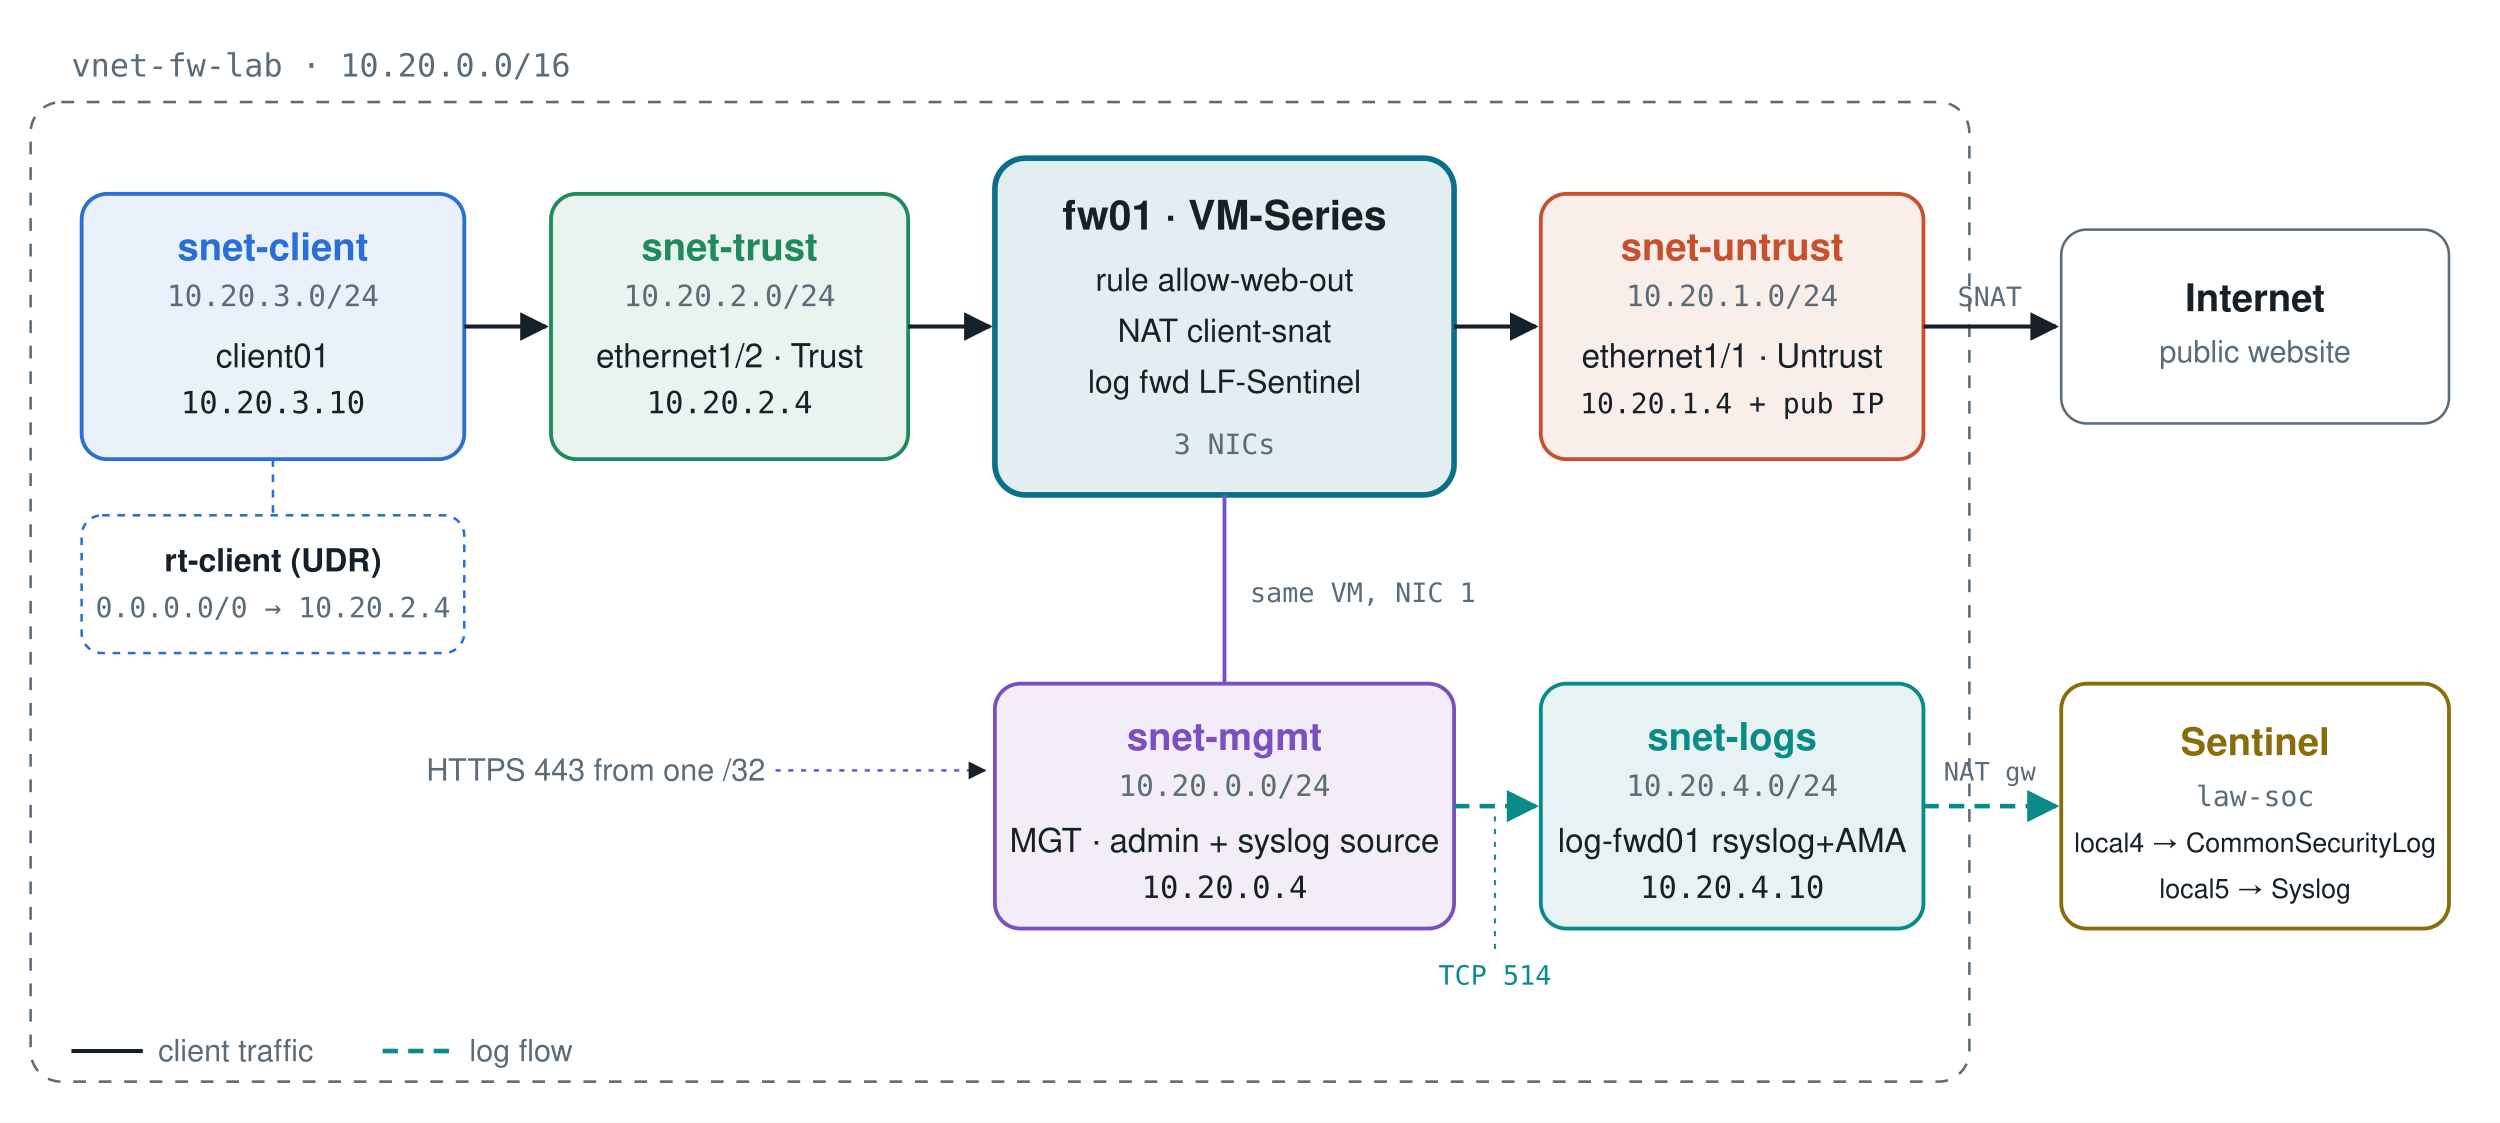
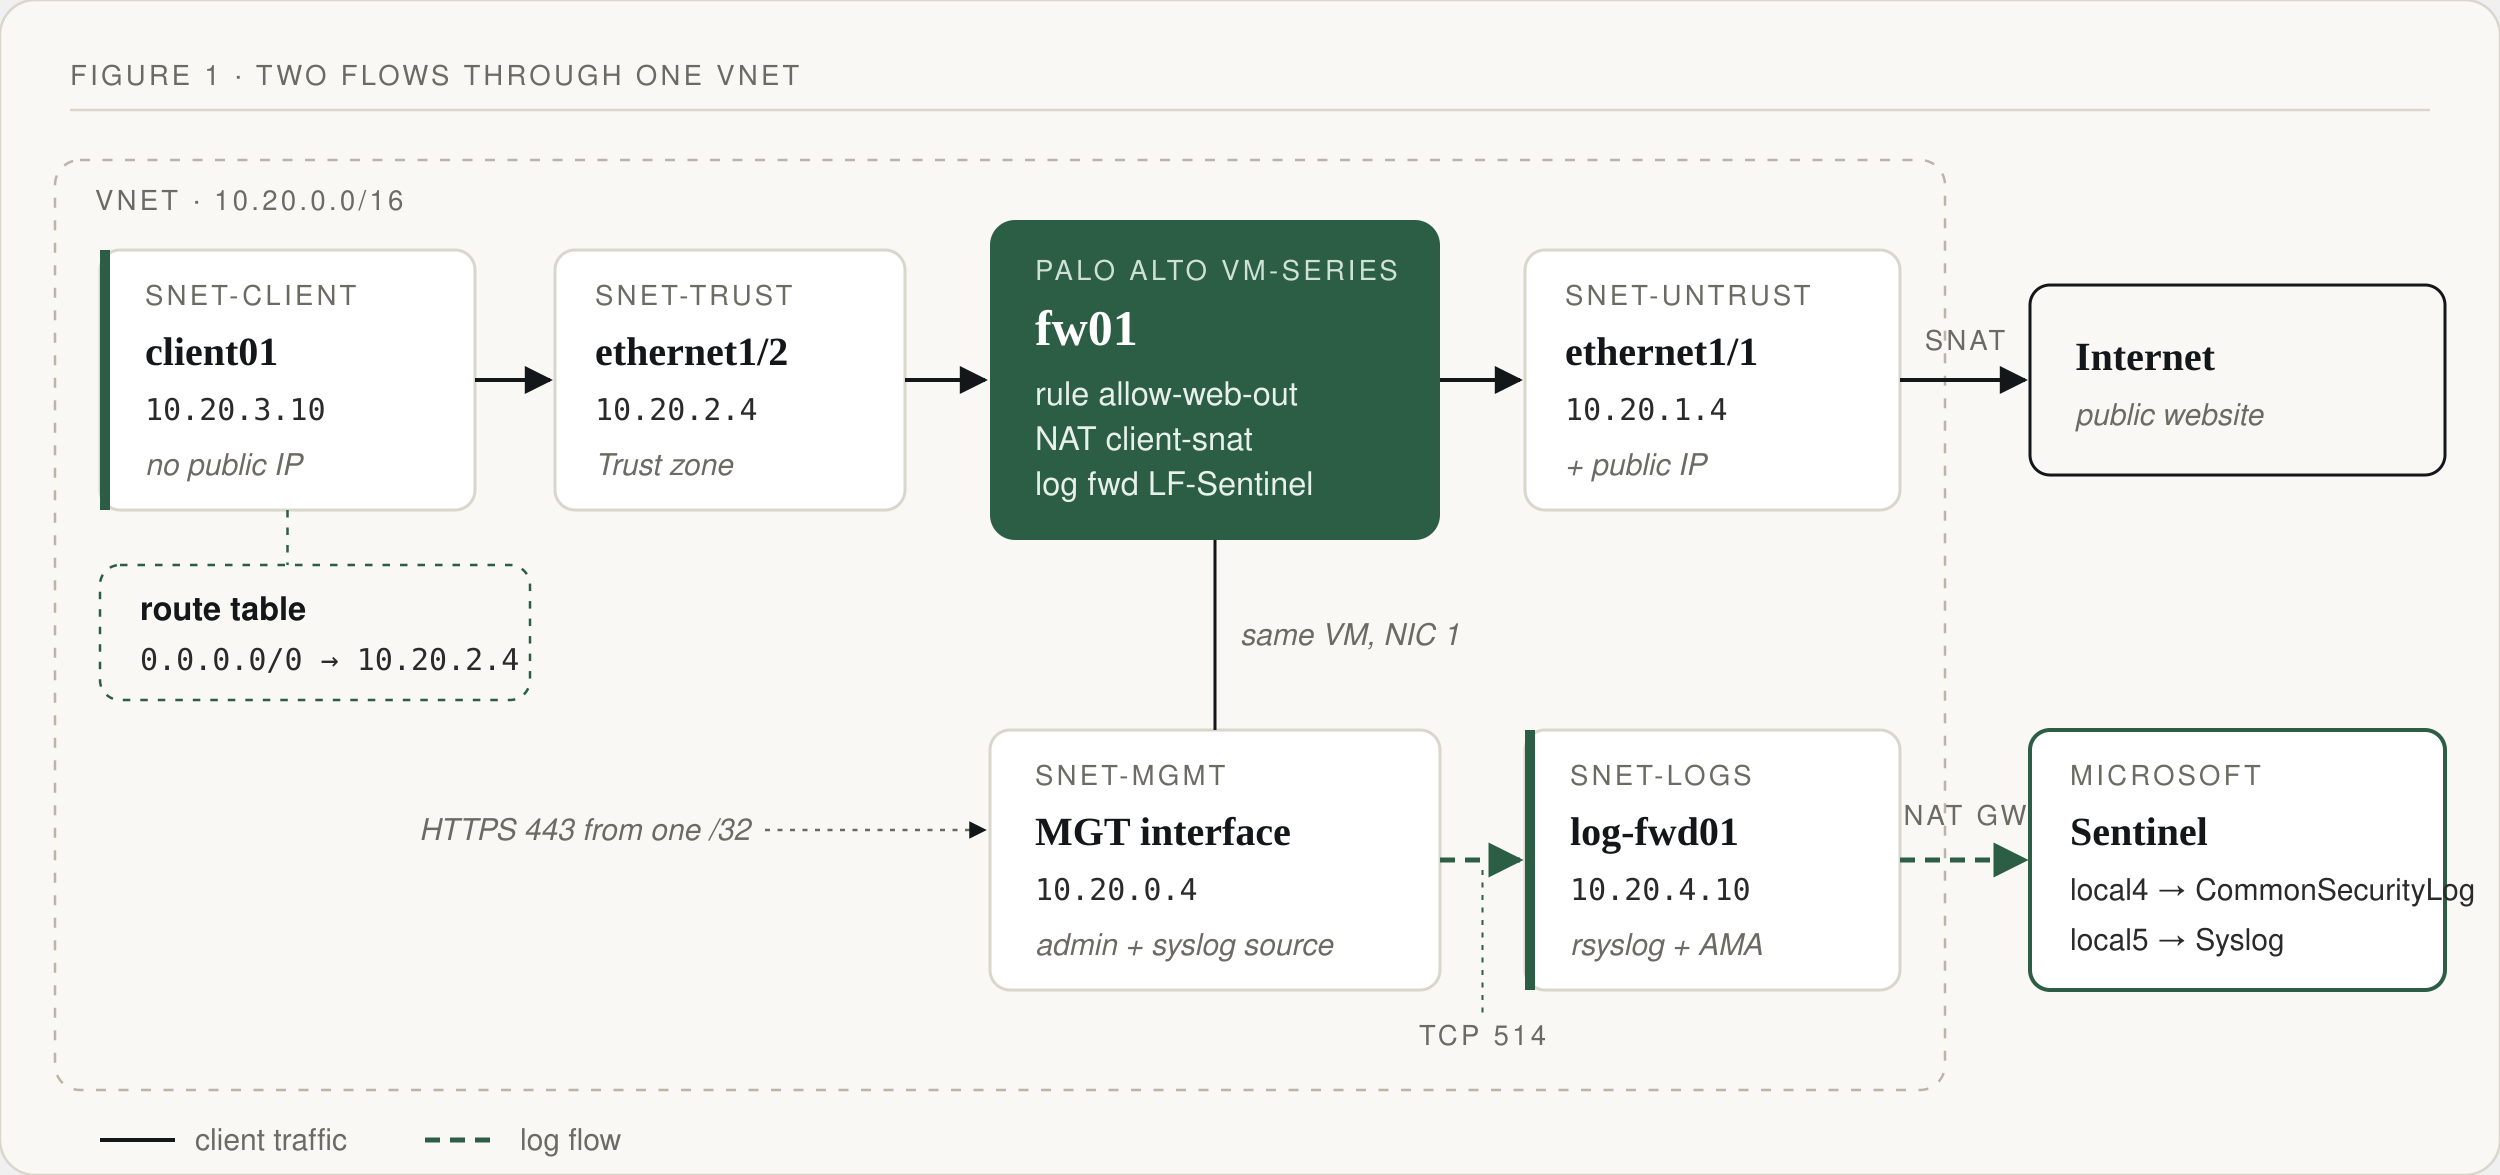
- <svg xmlns="http://www.w3.org/2000/svg" viewBox="0 0 980 440" role="img" aria-label="Topology: client traffic goes through the firewall trust and untrust interfaces to the internet; firewall logs go from the management interface to a log forwarder and on to Microsoft Sentinel.">
+ <svg xmlns="http://www.w3.org/2000/svg" viewBox="0 0 1000 470" role="img" aria-label="Topology: client traffic goes through the firewall trust and untrust interfaces to the internet; firewall logs go from the management interface to a log forwarder and on to Microsoft Sentinel.">
  <defs>
-     <marker id="ah" viewBox="0 0 10 10" refX="9" refY="5" markerWidth="7" markerHeight="7" orient="auto-start-reverse">
-       <path d="M0 0L10 5L0 10z" fill="#152028" />
+     <marker id="ink" viewBox="0 0 10 10" refX="9" refY="5" markerWidth="7" markerHeight="7" orient="auto-start-reverse">
+       <path d="M0 0L10 5L0 10z" fill="#14171a" />
    </marker>
-     <marker id="ahl" viewBox="0 0 10 10" refX="9" refY="5" markerWidth="7" markerHeight="7" orient="auto-start-reverse">
-       <path d="M0 0L10 5L0 10z" fill="#0b8a8a" />
+     <marker id="grn" viewBox="0 0 10 10" refX="9" refY="5" markerWidth="7" markerHeight="7" orient="auto-start-reverse">
+       <path d="M0 0L10 5L0 10z" fill="#2c5e45" />
    </marker>
  </defs>
  <style>
-     .t{font-family:Helvetica,Arial,sans-serif}
-     .m{font-family:Menlo,Consolas,monospace}
+     .serif{font-family:Georgia,'Times New Roman',serif}
+     .sans{font-family:'Source Sans Pro',Helvetica,Arial,sans-serif}
+     .mono{font-family:Menlo,Consolas,monospace}
+     .cap{font-family:'Source Sans Pro',Helvetica,Arial,sans-serif;font-size:11px;letter-spacing:.12em;fill:#6b6a63}
+     .box{fill:#ffffff;stroke:#d9d6cc;stroke-width:1.2}
+     .name{font-family:Georgia,'Times New Roman',serif;font-weight:700;font-size:16px;fill:#14171a}
+     .txt{font-family:'Source Sans Pro',Helvetica,Arial,sans-serif;font-size:13px;fill:#2a2a2a}
+     .ip{font-family:Menlo,Consolas,monospace;font-size:12px;fill:#2a2a2a}
+     .note{font-family:'Source Sans Pro',Helvetica,Arial,sans-serif;font-size:12px;font-style:italic;fill:#6b6a63}
  </style>
-   <rect width="980" height="440" fill="#ffffff" />
-   <rect x="12" y="40" width="760" height="384" rx="12" fill="none" stroke="#5b6b78" stroke-dasharray="5 5" />
-   <text class="m" x="28" y="30" font-size="12.5" fill="#5b6b78">vnet-fw-lab · 10.20.0.0/16</text>
-   <rect x="32" y="76" width="150" height="104" rx="10" fill="#2a6fd6" fill-opacity=".10" stroke="#2a6fd6" stroke-width="1.5" />
-   <text class="t" x="107" y="102" text-anchor="middle" font-weight="700" font-size="15" fill="#2a6fd6">snet-client</text>
-   <text class="m" x="107" y="120" text-anchor="middle" font-size="11.5" fill="#5b6b78">10.20.3.0/24</text>
-   <text class="t" x="107" y="144" text-anchor="middle" font-size="13" fill="#152028">client01</text>
-   <text class="m" x="107" y="162" text-anchor="middle" font-size="12" fill="#152028">10.20.3.10</text>
-   <rect x="32" y="202" width="150" height="54" rx="8" fill="#ffffff" stroke="#2a6fd6" stroke-dasharray="3 3" />
-   <text class="t" x="107" y="224" text-anchor="middle" font-weight="700" font-size="12.5" fill="#152028">rt-client (UDR)</text>
-   <text class="m" x="107" y="242" text-anchor="middle" font-size="11" fill="#5b6b78">0.0.0.0/0 → 10.20.2.4</text>
-   <line x1="107" y1="180" x2="107" y2="202" stroke="#2a6fd6" stroke-dasharray="3 3" />
-   <rect x="216" y="76" width="140" height="104" rx="10" fill="#1f8a5b" fill-opacity=".10" stroke="#1f8a5b" stroke-width="1.5" />
-   <text class="t" x="286" y="102" text-anchor="middle" font-weight="700" font-size="15" fill="#1f8a5b">snet-trust</text>
-   <text class="m" x="286" y="120" text-anchor="middle" font-size="11.5" fill="#5b6b78">10.20.2.0/24</text>
-   <text class="t" x="286" y="144" text-anchor="middle" font-size="13" fill="#152028">ethernet1/2 · Trust</text>
-   <text class="m" x="286" y="162" text-anchor="middle" font-size="12" fill="#152028">10.20.2.4</text>
-   <rect x="390" y="62" width="180" height="132" rx="12" fill="#0b6e8a" fill-opacity=".12" stroke="#0b6e8a" stroke-width="2.2" />
-   <text class="t" x="480" y="90" text-anchor="middle" font-weight="700" font-size="16" fill="#152028">fw01 · VM-Series</text>
-   <text class="t" x="480" y="114" text-anchor="middle" font-size="12.5" fill="#152028">rule allow-web-out</text>
-   <text class="t" x="480" y="134" text-anchor="middle" font-size="12.5" fill="#152028">NAT client-snat</text>
-   <text class="t" x="480" y="154" text-anchor="middle" font-size="12.5" fill="#152028">log fwd LF-Sentinel</text>
-   <text class="m" x="480" y="178" text-anchor="middle" font-size="11" fill="#5b6b78">3 NICs</text>
-   <rect x="604" y="76" width="150" height="104" rx="10" fill="#c8502f" fill-opacity=".10" stroke="#c8502f" stroke-width="1.5" />
-   <text class="t" x="679" y="102" text-anchor="middle" font-weight="700" font-size="15" fill="#c8502f">snet-untrust</text>
-   <text class="m" x="679" y="120" text-anchor="middle" font-size="11.5" fill="#5b6b78">10.20.1.0/24</text>
-   <text class="t" x="679" y="144" text-anchor="middle" font-size="13" fill="#152028">ethernet1/1 · Untrust</text>
-   <text class="m" x="679" y="162" text-anchor="middle" font-size="11" fill="#152028">10.20.1.4 + pub IP</text>
-   <rect x="808" y="90" width="152" height="76" rx="10" fill="#ffffff" stroke="#5b6b78" />
-   <text class="t" x="884" y="122" text-anchor="middle" font-weight="700" font-size="15" fill="#152028">Internet</text>
-   <text class="t" x="884" y="142" text-anchor="middle" font-size="12" fill="#5b6b78">public website</text>
-   <path d="M182 128H214" stroke="#152028" stroke-width="1.6" marker-end="url(#ah)" />
-   <path d="M356 128H388" stroke="#152028" stroke-width="1.6" marker-end="url(#ah)" />
-   <path d="M570 128H602" stroke="#152028" stroke-width="1.6" marker-end="url(#ah)" />
-   <path d="M754 128H806" stroke="#152028" stroke-width="1.6" marker-end="url(#ah)" />
-   <text class="m" x="780" y="120" text-anchor="middle" font-size="10.5" fill="#5b6b78">SNAT</text>
-   <rect x="390" y="268" width="180" height="96" rx="10" fill="#7a4fc4" fill-opacity=".10" stroke="#7a4fc4" stroke-width="1.5" />
-   <text class="t" x="480" y="294" text-anchor="middle" font-weight="700" font-size="15" fill="#7a4fc4">snet-mgmt</text>
-   <text class="m" x="480" y="312" text-anchor="middle" font-size="11.5" fill="#5b6b78">10.20.0.0/24</text>
-   <text class="t" x="480" y="334" text-anchor="middle" font-size="13" fill="#152028">MGT · admin + syslog source</text>
-   <text class="m" x="480" y="352" text-anchor="middle" font-size="12" fill="#152028">10.20.0.4</text>
-   <line x1="480" y1="194" x2="480" y2="268" stroke="#7a4fc4" stroke-width="1.5" />
-   <text class="m" x="490" y="236" font-size="10.5" fill="#5b6b78">same VM, NIC 1</text>
-   <text class="t" x="300" y="306" text-anchor="end" font-size="12" fill="#5b6b78">HTTPS 443 from one /32</text>
-   <path d="M304 302H386" stroke="#7a4fc4" stroke-dasharray="2 3" marker-end="url(#ah)" />
-   <rect x="604" y="268" width="150" height="96" rx="10" fill="#0b8a8a" fill-opacity=".10" stroke="#0b8a8a" stroke-width="1.5" />
-   <text class="t" x="679" y="294" text-anchor="middle" font-weight="700" font-size="15" fill="#0b8a8a">snet-logs</text>
-   <text class="m" x="679" y="312" text-anchor="middle" font-size="11.5" fill="#5b6b78">10.20.4.0/24</text>
-   <text class="t" x="679" y="334" text-anchor="middle" font-size="13" fill="#152028">log-fwd01 rsyslog+AMA</text>
-   <text class="m" x="679" y="352" text-anchor="middle" font-size="12" fill="#152028">10.20.4.10</text>
-   <path d="M570 316H602" stroke="#0b8a8a" stroke-width="1.8" stroke-dasharray="6 4" marker-end="url(#ahl)" />
-   <text class="m" x="586" y="386" text-anchor="middle" font-size="10.5" fill="#0b8a8a">TCP 514</text>
-   <line x1="586" y1="320" x2="586" y2="374" stroke="#0b8a8a" stroke-width=".8" stroke-dasharray="2 3" />
-   <rect x="808" y="268" width="152" height="96" rx="10" fill="#ffffff" stroke="#8a6d0b" stroke-width="1.5" />
-   <text class="t" x="884" y="296" text-anchor="middle" font-weight="700" font-size="15" fill="#8a6d0b">Sentinel</text>
-   <text class="m" x="884" y="316" text-anchor="middle" font-size="11" fill="#5b6b78">law-soc</text>
-   <text class="t" x="884" y="334" text-anchor="middle" font-size="10.5" fill="#152028">local4 → CommonSecurityLog</text>
-   <text class="t" x="884" y="352" text-anchor="middle" font-size="10.5" fill="#152028">local5 → Syslog</text>
-   <path d="M754 316H806" stroke="#0b8a8a" stroke-width="1.8" stroke-dasharray="6 4" marker-end="url(#ahl)" />
-   <text class="m" x="780" y="306" text-anchor="middle" font-size="10" fill="#5b6b78">NAT gw</text>
-   <path d="M28 412H56" stroke="#152028" stroke-width="1.6" />
-   <text class="t" x="62" y="416" font-size="12" fill="#5b6b78">client traffic</text>
-   <path d="M150 412H178" stroke="#0b8a8a" stroke-width="1.8" stroke-dasharray="6 4" />
-   <text class="t" x="184" y="416" font-size="12" fill="#5b6b78">log flow</text>
+   <rect width="1000" height="470" rx="14" fill="#f9f8f4" stroke="#d9d6cc" />
+   <text class="cap" x="28" y="34">FIGURE 1 · TWO FLOWS THROUGH ONE VNET</text>
+   <line x1="28" y1="44" x2="972" y2="44" stroke="#d9d6cc" />
+   <rect x="22" y="64" width="756" height="372" rx="10" fill="none" stroke="#b9b5a8" stroke-dasharray="4 5" />
+   <text class="cap" x="38" y="84">VNET · 10.20.0.0/16</text>
+   <rect class="box" x="40" y="100" width="150" height="104" rx="8" />
+   <rect x="40" y="100" width="4" height="104" fill="#2c5e45" />
+   <text class="cap" x="58" y="122">SNET-CLIENT</text>
+   <text class="name" x="58" y="146">client01</text>
+   <text class="ip" x="58" y="168">10.20.3.10</text>
+   <text class="note" x="58" y="190">no public IP</text>
+   <rect x="40" y="226" width="172" height="54" rx="8" fill="none" stroke="#2c5e45" stroke-dasharray="3 4" />
+   <text class="sans" x="56" y="248" font-size="13" font-weight="700" fill="#14171a">route table</text>
+   <text class="ip" x="56" y="268" font-size="11">0.0.0.0/0 → 10.20.2.4</text>
+   <line x1="115" y1="204" x2="115" y2="226" stroke="#2c5e45" stroke-dasharray="3 4" />
+   <rect class="box" x="222" y="100" width="140" height="104" rx="8" />
+   <text class="cap" x="238" y="122">SNET-TRUST</text>
+   <text class="name" x="238" y="146">ethernet1/2</text>
+   <text class="ip" x="238" y="168">10.20.2.4</text>
+   <text class="note" x="238" y="190">Trust zone</text>
+   <rect x="396" y="88" width="180" height="128" rx="10" fill="#2c5e45" />
+   <text x="414" y="112" font-family="'Source Sans Pro',Helvetica,Arial,sans-serif" font-size="11" letter-spacing=".12em" fill="#cfe0d6">PALO ALTO VM-SERIES</text>
+   <text x="414" y="138" font-family="Georgia,'Times New Roman',serif" font-weight="700" font-size="20" fill="#ffffff">fw01</text>
+   <text x="414" y="162" font-family="'Source Sans Pro',Helvetica,Arial,sans-serif" font-size="13" fill="#e8f0eb">rule allow-web-out</text>
+   <text x="414" y="180" font-family="'Source Sans Pro',Helvetica,Arial,sans-serif" font-size="13" fill="#e8f0eb">NAT client-snat</text>
+   <text x="414" y="198" font-family="'Source Sans Pro',Helvetica,Arial,sans-serif" font-size="13" fill="#e8f0eb">log fwd LF-Sentinel</text>
+   <rect class="box" x="610" y="100" width="150" height="104" rx="8" />
+   <text class="cap" x="626" y="122">SNET-UNTRUST</text>
+   <text class="name" x="626" y="146">ethernet1/1</text>
+   <text class="ip" x="626" y="168">10.20.1.4</text>
+   <text class="note" x="626" y="190">+ public IP</text>
+   <rect x="812" y="114" width="166" height="76" rx="8" fill="none" stroke="#14171a" stroke-width="1.2" />
+   <text class="name" x="830" y="148">Internet</text>
+   <text class="note" x="830" y="170">public website</text>
+   <path d="M190 152H220" stroke="#14171a" stroke-width="1.6" marker-end="url(#ink)" />
+   <path d="M362 152H394" stroke="#14171a" stroke-width="1.6" marker-end="url(#ink)" />
+   <path d="M576 152H608" stroke="#14171a" stroke-width="1.6" marker-end="url(#ink)" />
+   <path d="M760 152H810" stroke="#14171a" stroke-width="1.6" marker-end="url(#ink)" />
+   <text class="cap" x="786" y="140" text-anchor="middle" font-size="9">SNAT</text>
+   <rect class="box" x="396" y="292" width="180" height="104" rx="8" />
+   <text class="cap" x="414" y="314">SNET-MGMT</text>
+   <text class="name" x="414" y="338">MGT interface</text>
+   <text class="ip" x="414" y="360">10.20.0.4</text>
+   <text class="note" x="414" y="382">admin + syslog source</text>
+   <line x1="486" y1="216" x2="486" y2="292" stroke="#14171a" stroke-width="1.2" />
+   <text class="note" x="496" y="258">same VM, NIC 1</text>
+   <text class="note" x="300" y="336" text-anchor="end">HTTPS 443 from one /32</text>
+   <path d="M306 332H394" stroke="#6b6a63" stroke-dasharray="2 3" marker-end="url(#ink)" />
+   <rect class="box" x="610" y="292" width="150" height="104" rx="8" />
+   <rect x="610" y="292" width="4" height="104" fill="#2c5e45" />
+   <text class="cap" x="628" y="314">SNET-LOGS</text>
+   <text class="name" x="628" y="338">log-fwd01</text>
+   <text class="ip" x="628" y="360">10.20.4.10</text>
+   <text class="note" x="628" y="382">rsyslog + AMA</text>
+   <path d="M576 344H608" stroke="#2c5e45" stroke-width="2" stroke-dasharray="6 4" marker-end="url(#grn)" />
+   <text class="cap" x="593" y="418" text-anchor="middle" font-size="10">TCP 514</text>
+   <line x1="593" y1="348" x2="593" y2="406" stroke="#2c5e45" stroke-width=".8" stroke-dasharray="2 3" />
+   <rect x="812" y="292" width="166" height="104" rx="8" fill="#ffffff" stroke="#2c5e45" stroke-width="1.6" />
+   <text class="cap" x="828" y="314">MICROSOFT</text>
+   <text class="name" x="828" y="338">Sentinel</text>
+   <text class="sans" x="828" y="360" font-size="12" fill="#2a2a2a">local4 → CommonSecurityLog</text>
+   <text class="sans" x="828" y="380" font-size="12" fill="#2a2a2a">local5 → Syslog</text>
+   <path d="M760 344H810" stroke="#2c5e45" stroke-width="2" stroke-dasharray="6 4" marker-end="url(#grn)" />
+   <text class="cap" x="786" y="330" text-anchor="middle" font-size="9">NAT GW</text>
+   <path d="M40 456H70" stroke="#14171a" stroke-width="1.6" />
+   <text class="sans" x="78" y="460" font-size="12" fill="#6b6a63">client traffic</text>
+   <path d="M170 456H200" stroke="#2c5e45" stroke-width="2" stroke-dasharray="6 4" />
+   <text class="sans" x="208" y="460" font-size="12" fill="#6b6a63">log flow</text>
</svg>
